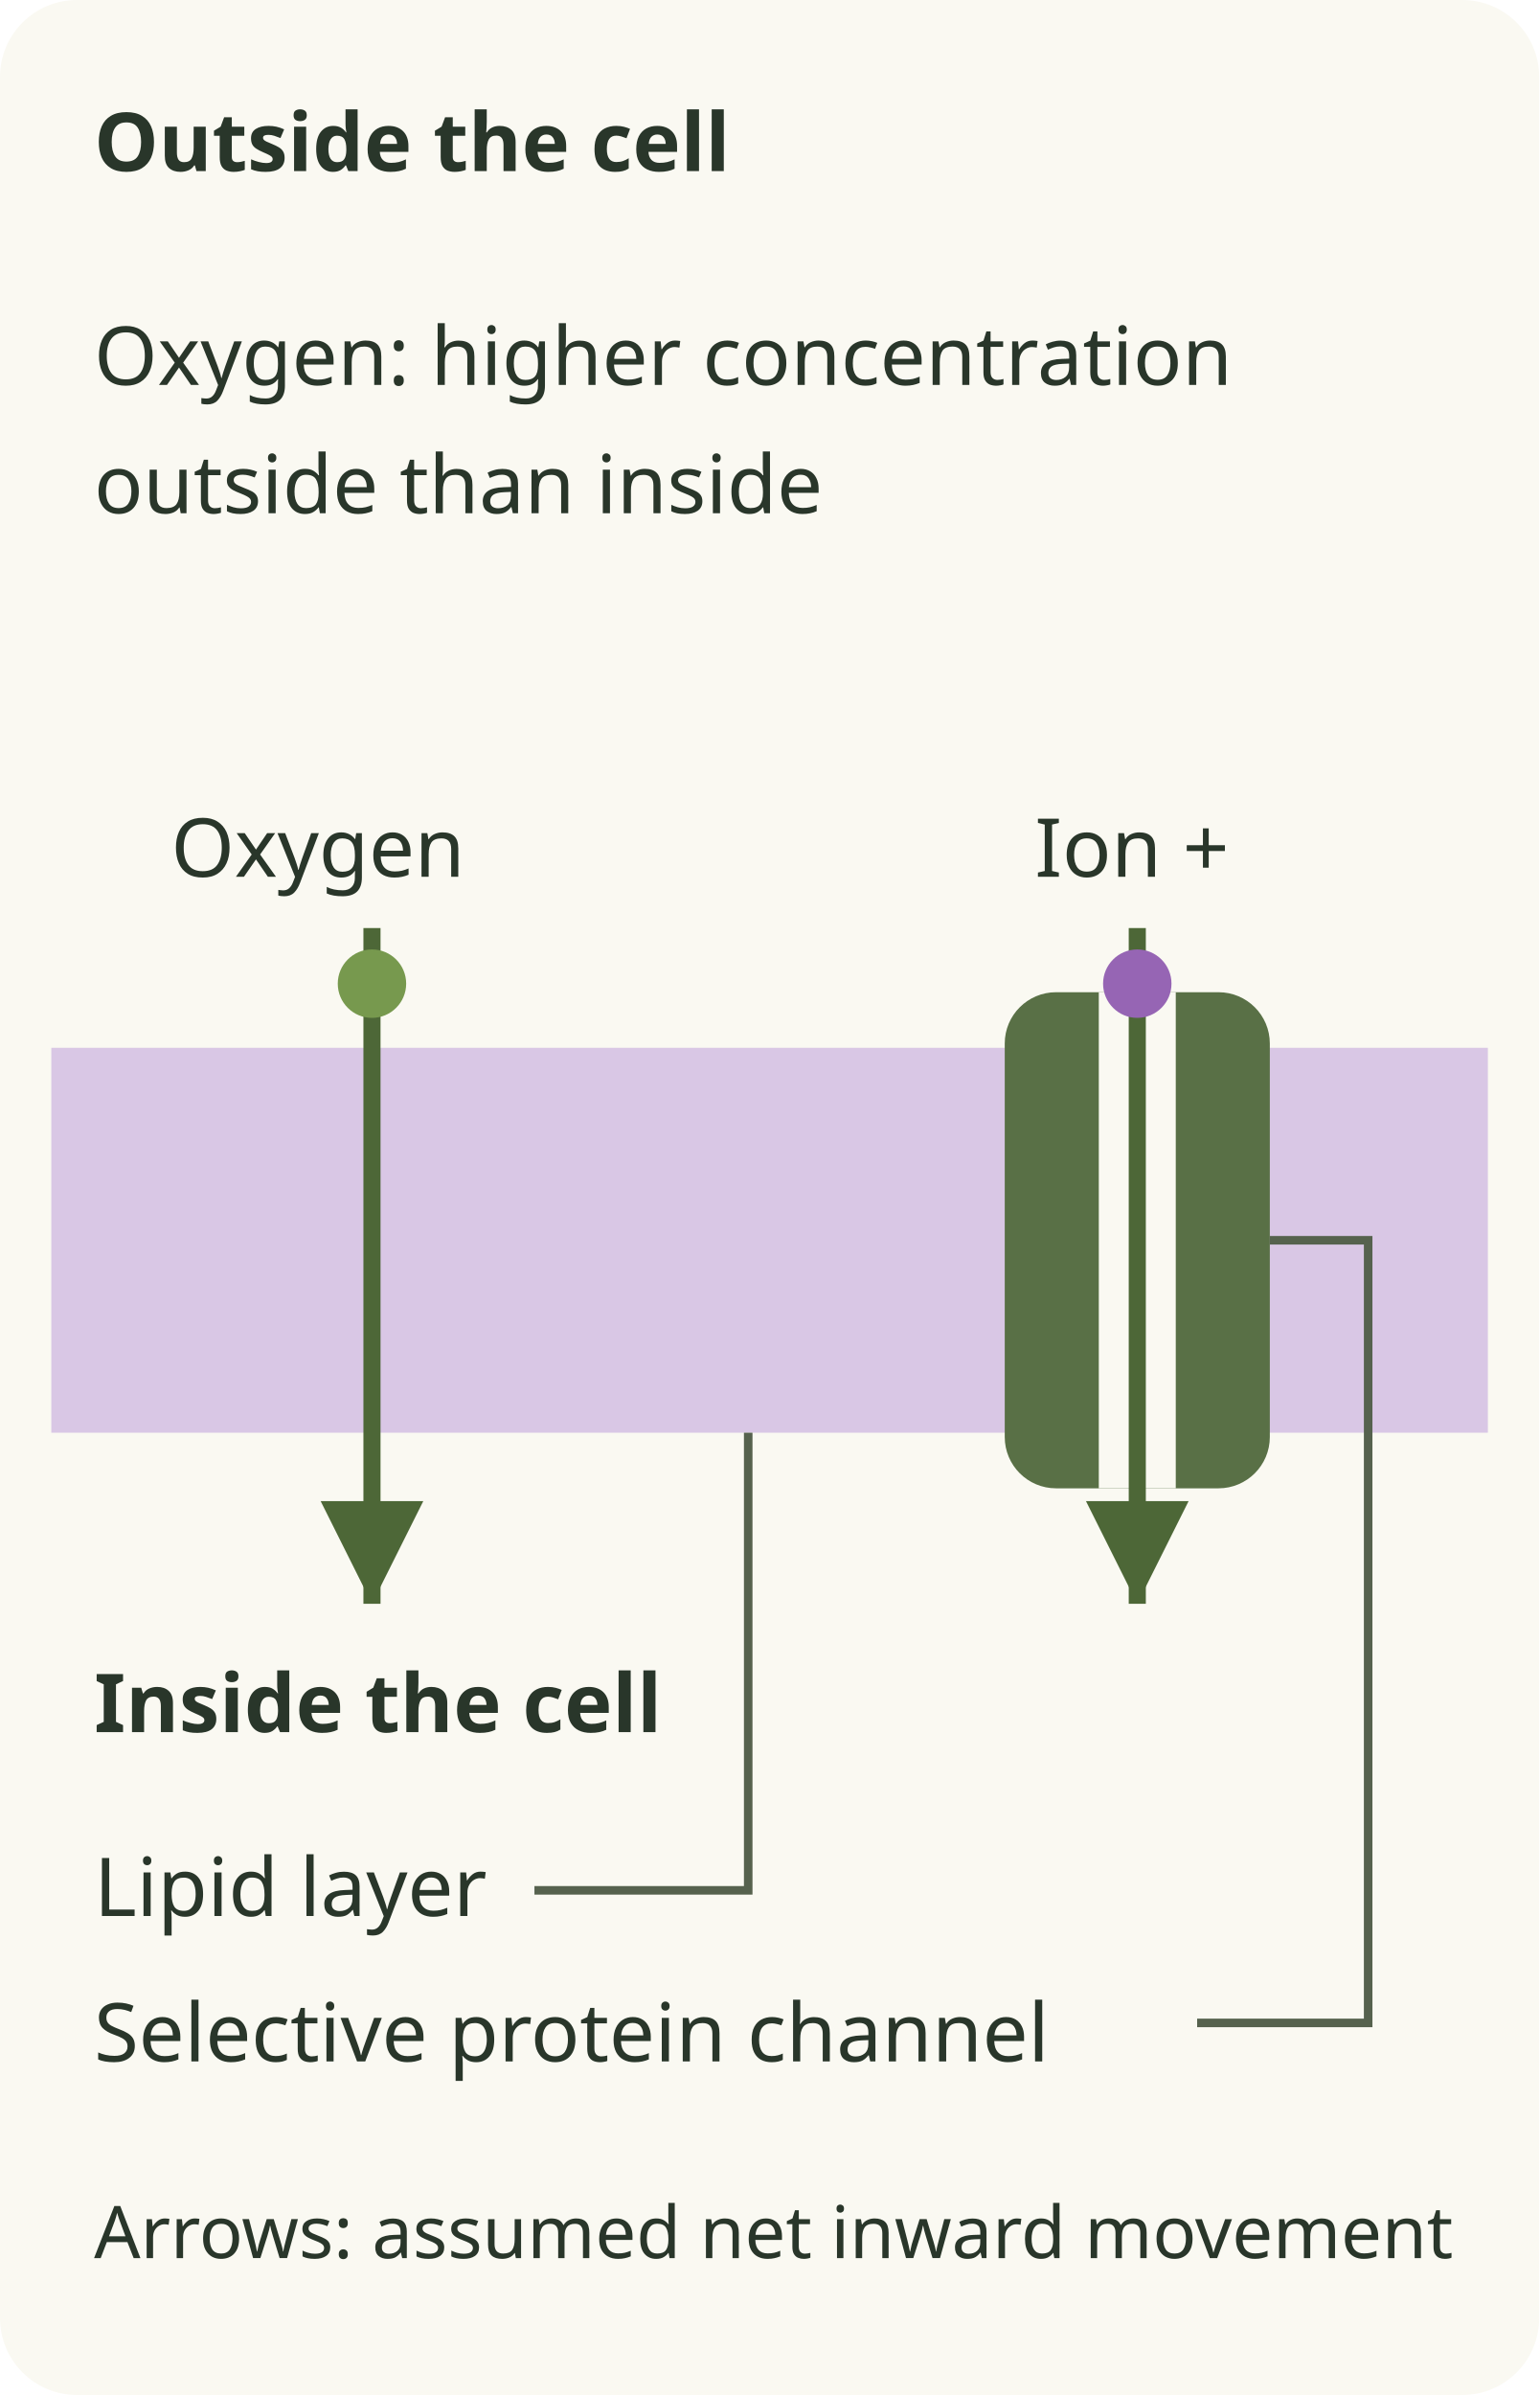
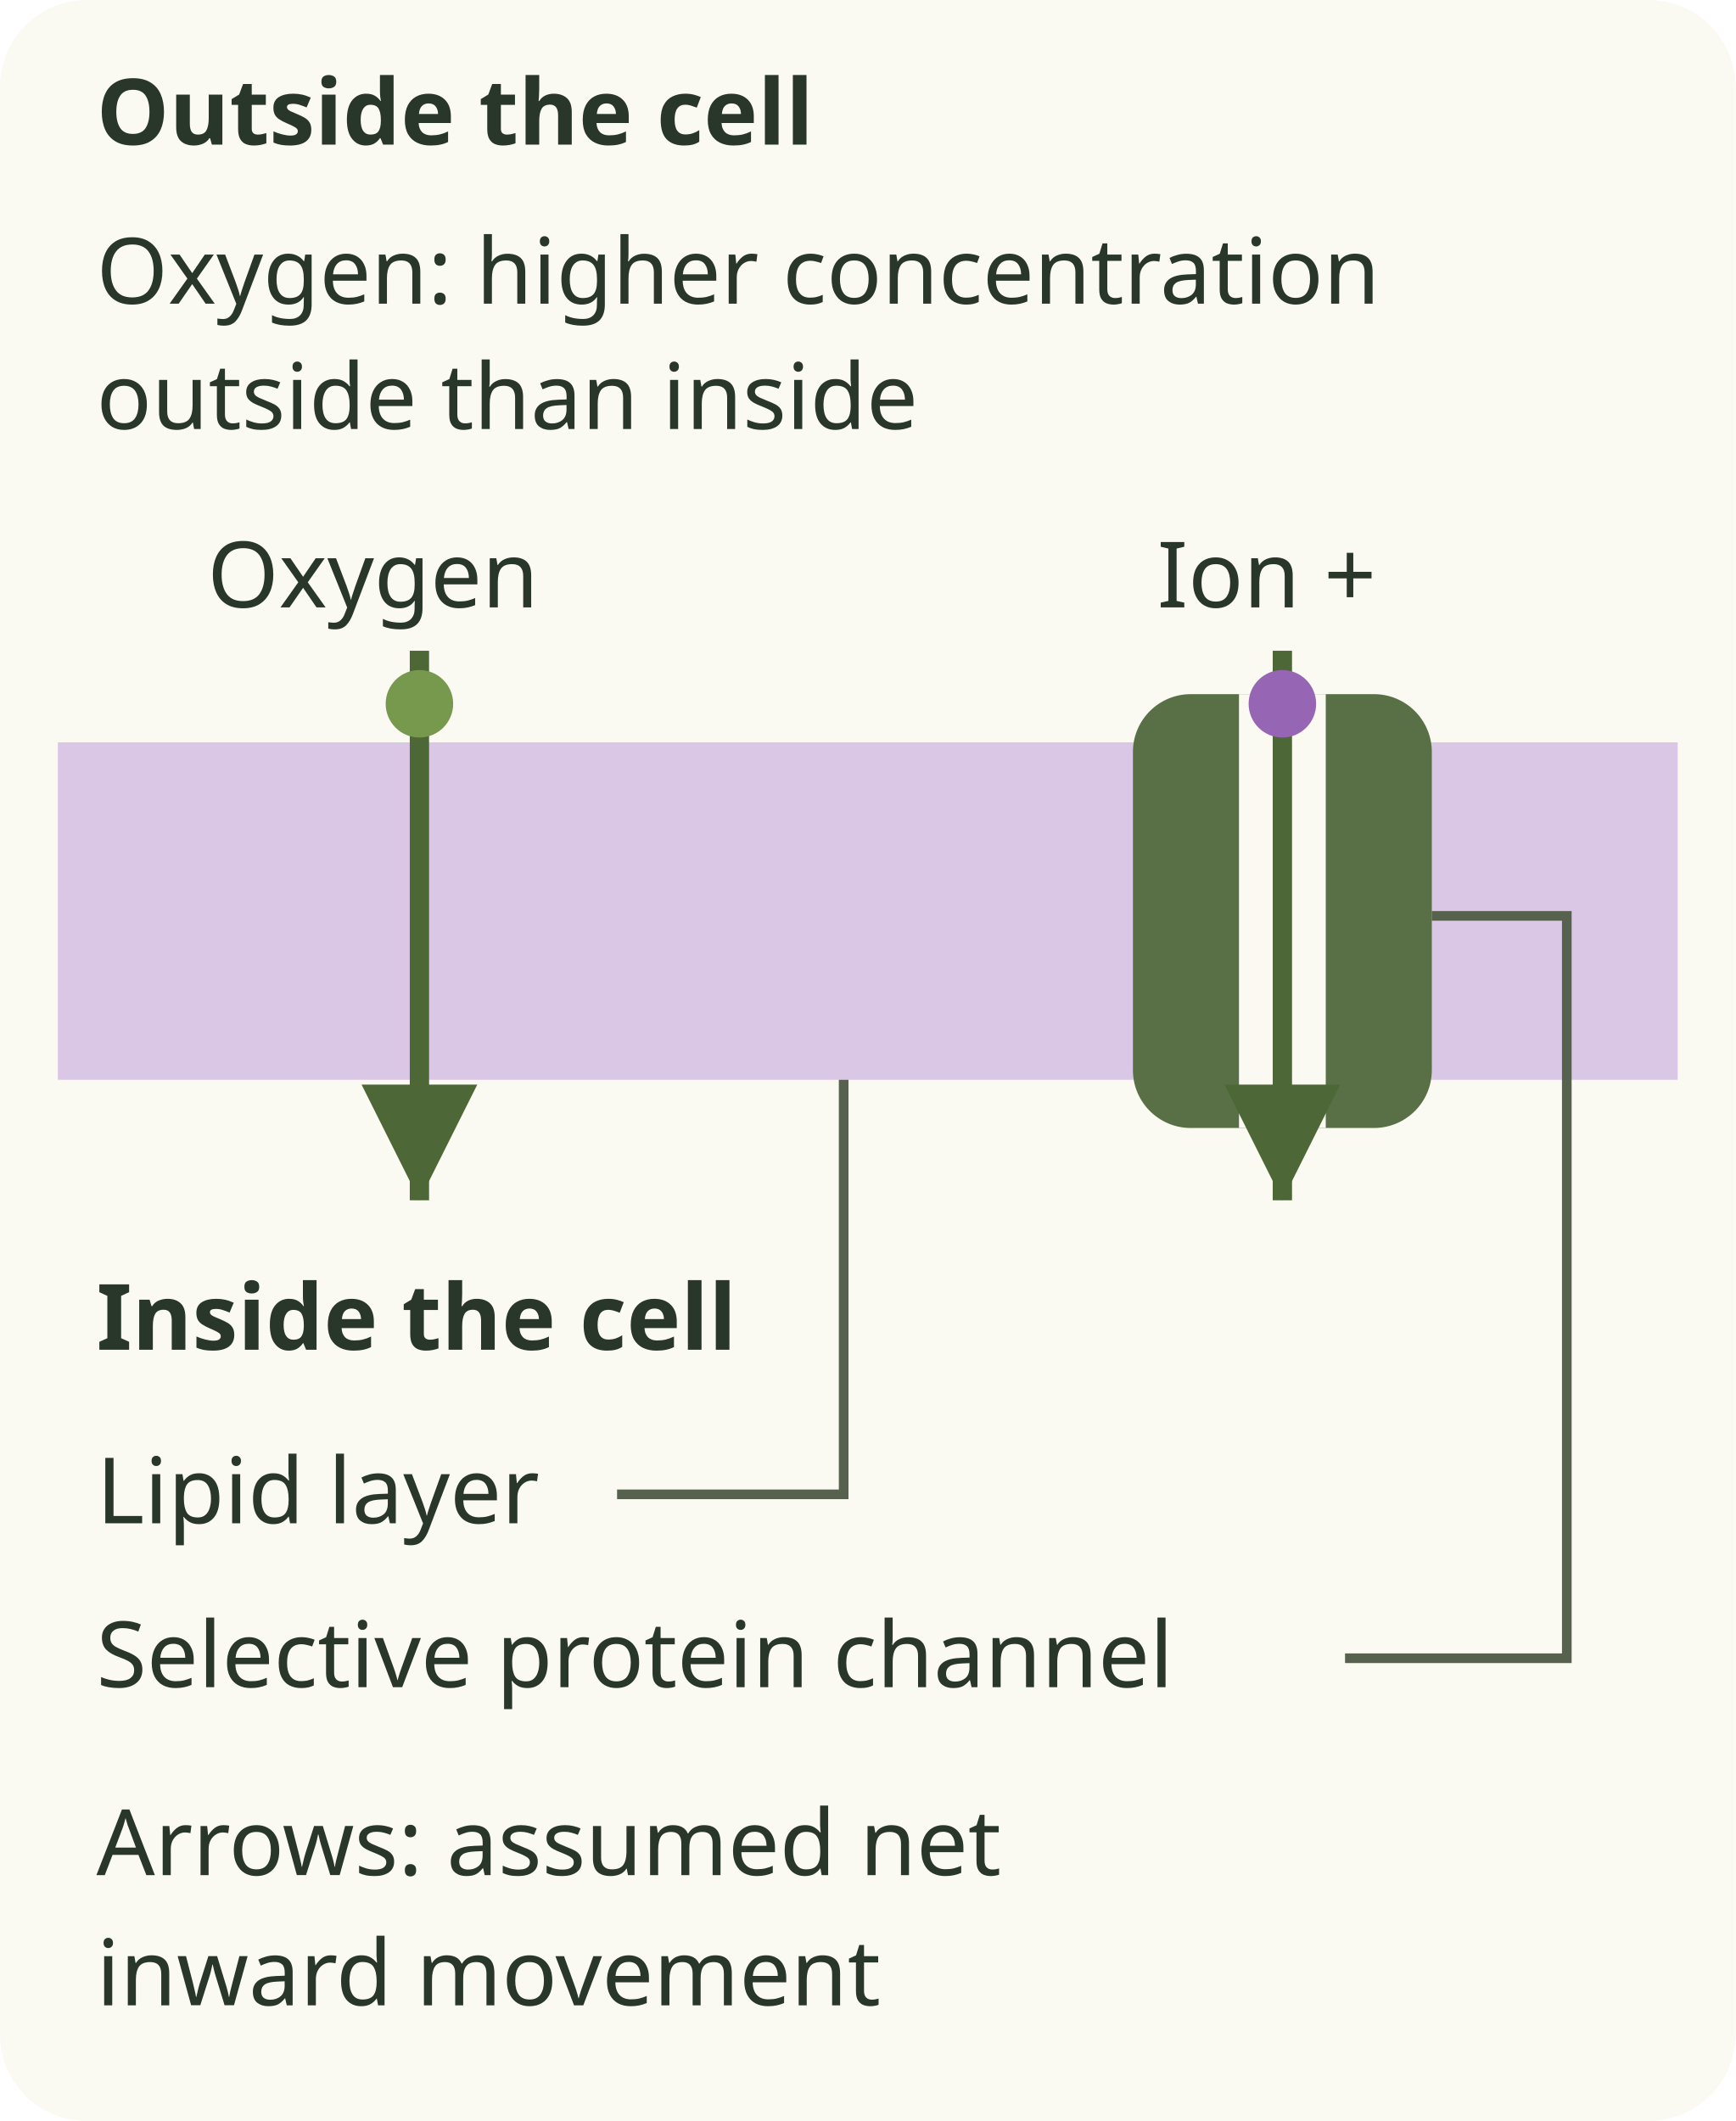
- <svg xmlns="http://www.w3.org/2000/svg" viewBox="0 0 360 560" role="img" aria-labelledby="title desc">
+ <svg xmlns="http://www.w3.org/2000/svg" viewBox="0 0 360 440" role="img" aria-labelledby="title desc">
  <defs>
    <marker id="arrow" markerWidth="8" markerHeight="8" refX="6" refY="3" orient="auto">
      <path d="M0 0L6 3L0 6" fill="#4d6737" />
    </marker>
  </defs>
-   <rect width="360" height="560" rx="18" fill="#faf9f2" />
-   <rect x="12" y="245" width="336" height="90" fill="#d9c7e5" />
-   <rect x="235" y="232" width="62" height="116" rx="12" fill="#597046" />
-   <rect x="257" y="232" width="18" height="116" fill="#faf9f2" />
+   <rect width="360" height="440" rx="18" fill="#faf9f2" />
+   <rect x="12" y="154" width="336" height="70" fill="#d9c7e5" />
+   <rect x="235" y="144" width="62" height="90" rx="12" fill="#597046" />
+   <rect x="257" y="144" width="18" height="90" fill="#faf9f2" />
  <g font-family="system-ui,sans-serif" fill="#29362a" font-size="19">
-     <text x="22" y="40" font-weight="700">Outside the cell</text>
-     <text x="22" y="90">Oxygen: higher concentration</text>
-     <text x="22" y="120">outside than inside</text>
-     <text x="40" y="205">Oxygen</text>
-     <text x="242" y="205">Ion +</text>
-     <text x="22" y="405" font-weight="700">Inside the cell</text>
-     <text x="22" y="448">Lipid layer</text>
-     <text x="22" y="482">Selective protein channel</text>
-     <text x="22" y="528" font-size="17">Arrows: assumed net inward movement</text>
+     <text x="20" y="30" font-weight="700">Outside the cell</text>
+     <text x="20" y="63">Oxygen: higher concentration</text>
+     <text x="20" y="89">outside than inside</text>
+     <text x="43" y="126">Oxygen</text>
+     <text x="240" y="126">Ion +</text>
+     <text x="20" y="280" font-weight="700">Inside the cell</text>
+     <text x="20" y="316">Lipid layer</text>
+     <text x="20" y="350">Selective protein channel</text>
+     <text x="20" y="389">Arrows: assumed net</text>
+     <text x="20" y="416">inward movement</text>
  </g>
  <g stroke="#4d6737" stroke-width="4" marker-end="url(#arrow)">
-     <path d="M87 217V375" />
-     <path d="M266 217V375" />
+     <path d="M87 135V249" />
+     <path d="M266 135V249" />
  </g>
-   <circle cx="87" cy="230" r="8" fill="#77994e" />
-   <circle cx="266" cy="230" r="8" fill="#9665b4" />
+   <circle cx="87" cy="146" r="7" fill="#77994e" />
+   <circle cx="266" cy="146" r="7" fill="#9665b4" />
  <g stroke="#56624e" stroke-width="2" fill="none">
-     <path d="M125 442H175V335" />
-     <path d="M280 473H320V290H297" />
+     <path d="M128 310H175V224" />
+     <path d="M279 344H325V190H297" />
  </g>
</svg>
